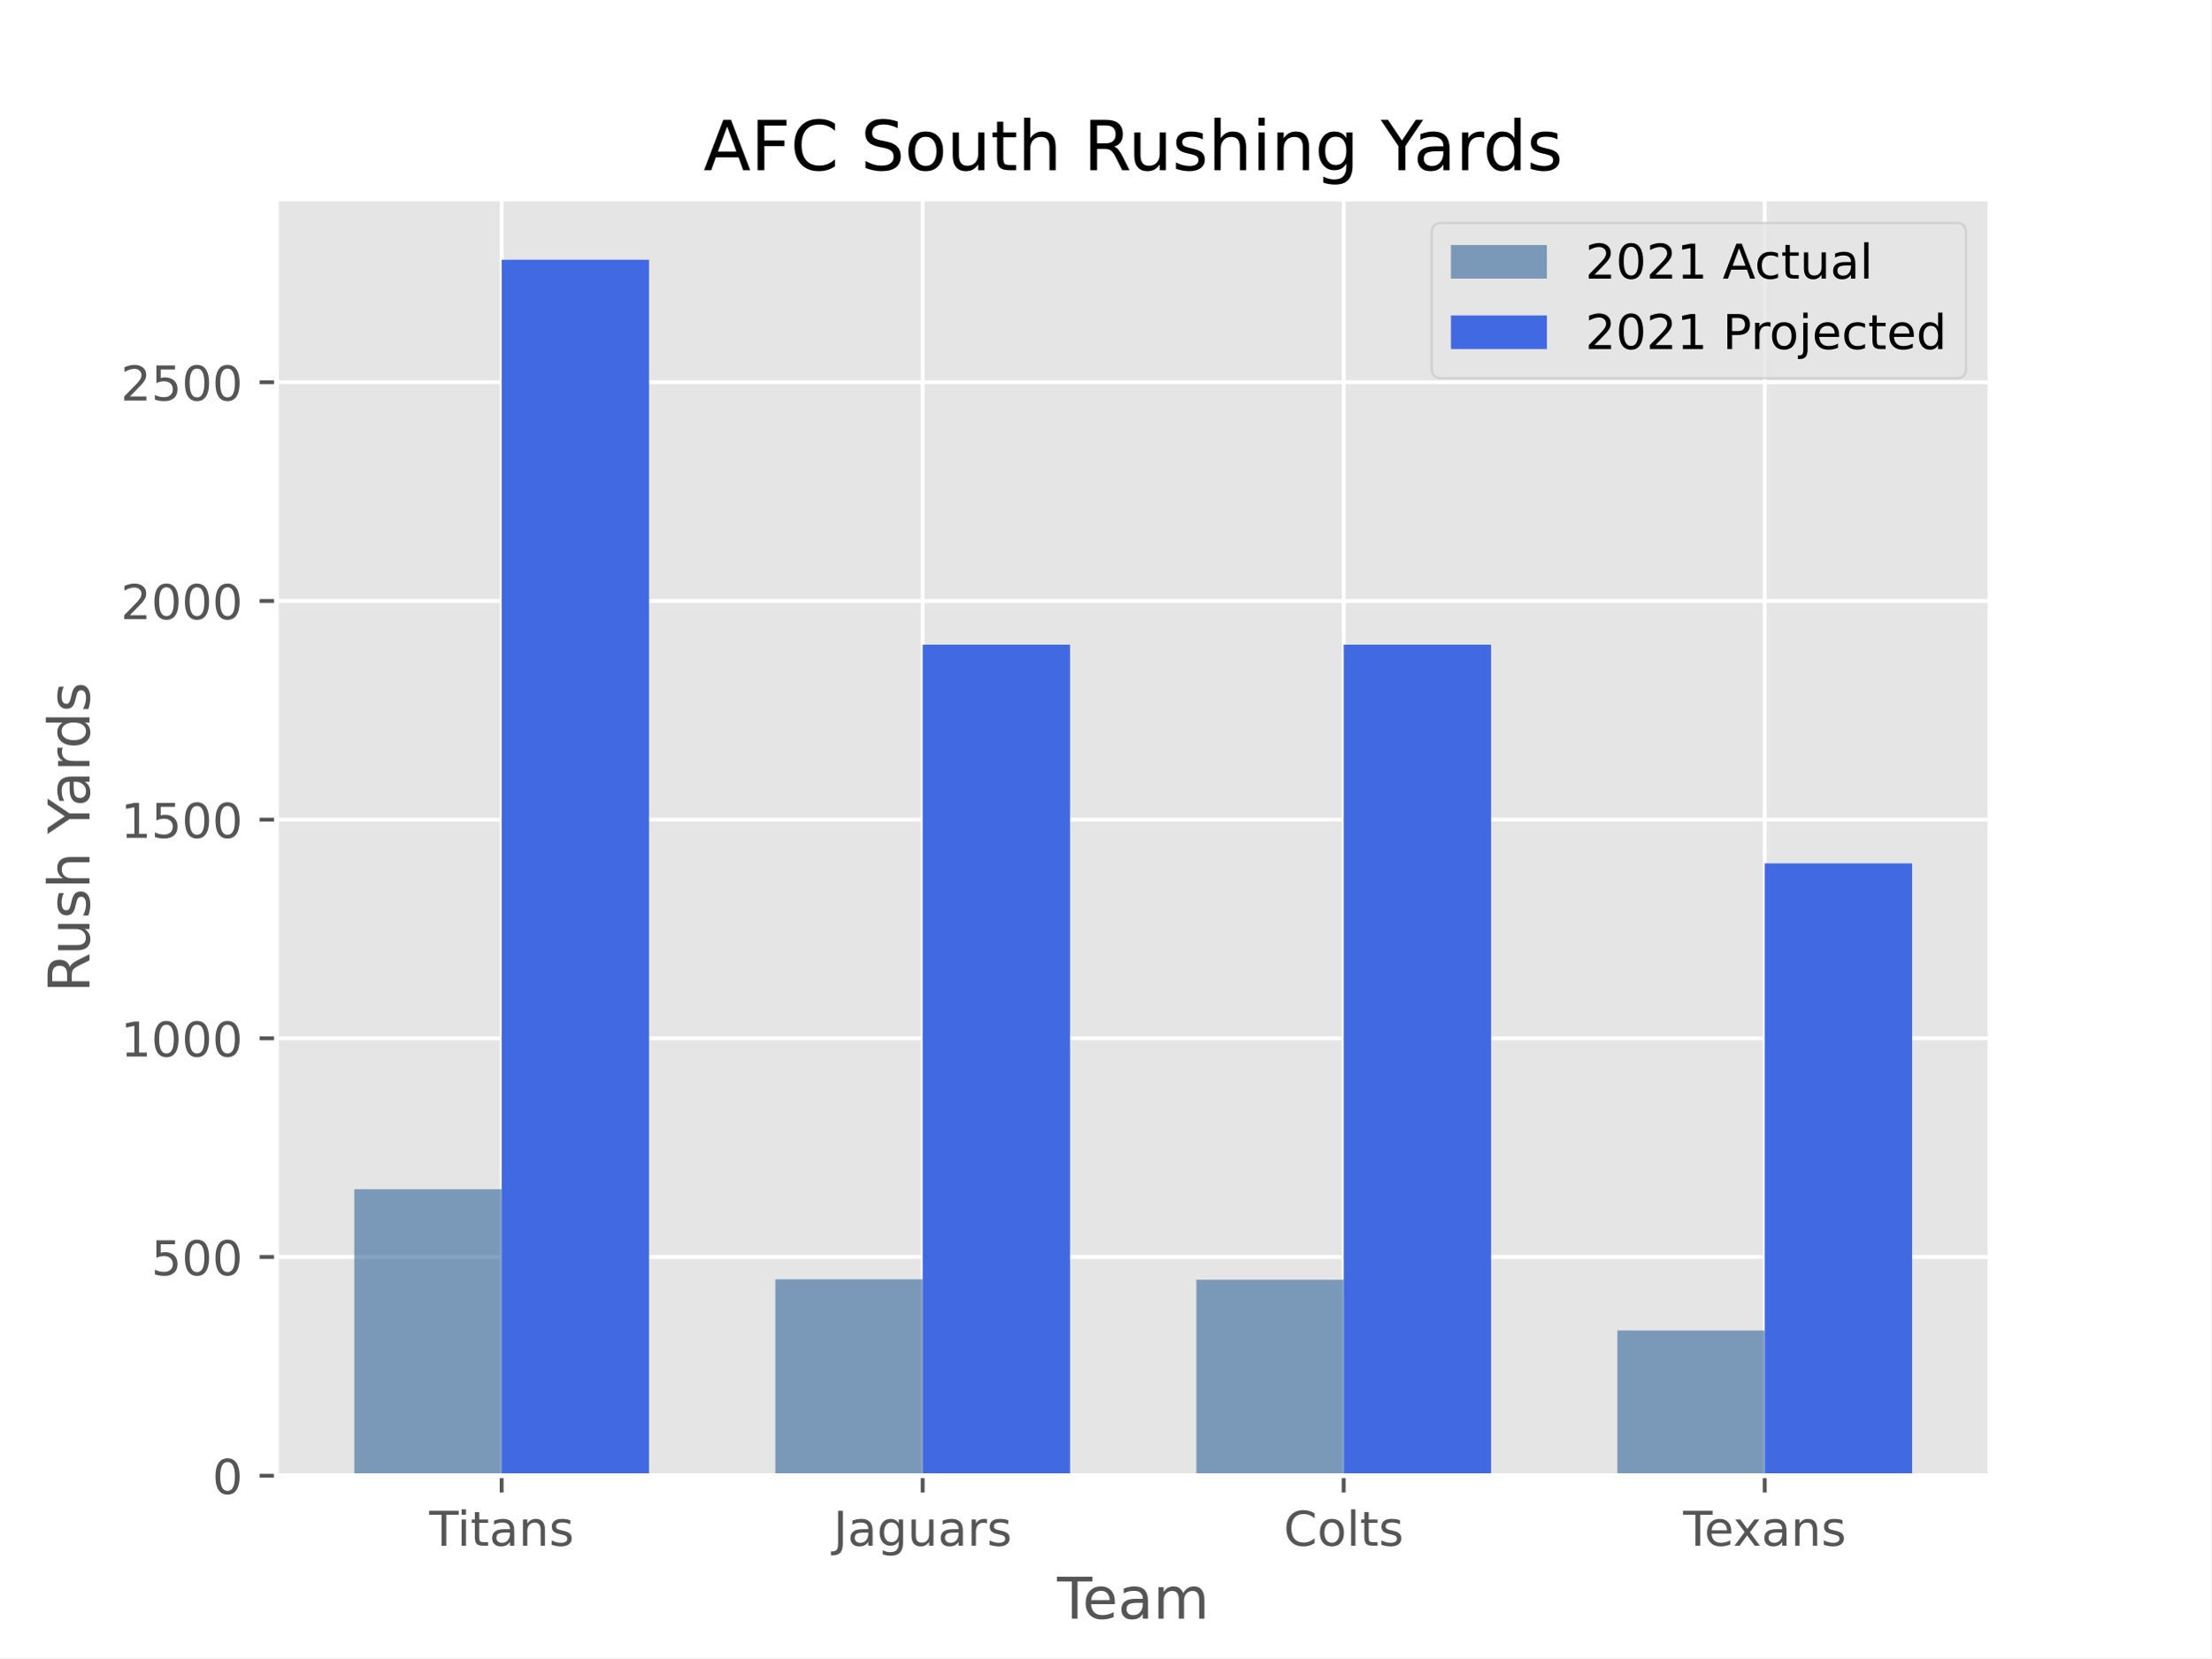
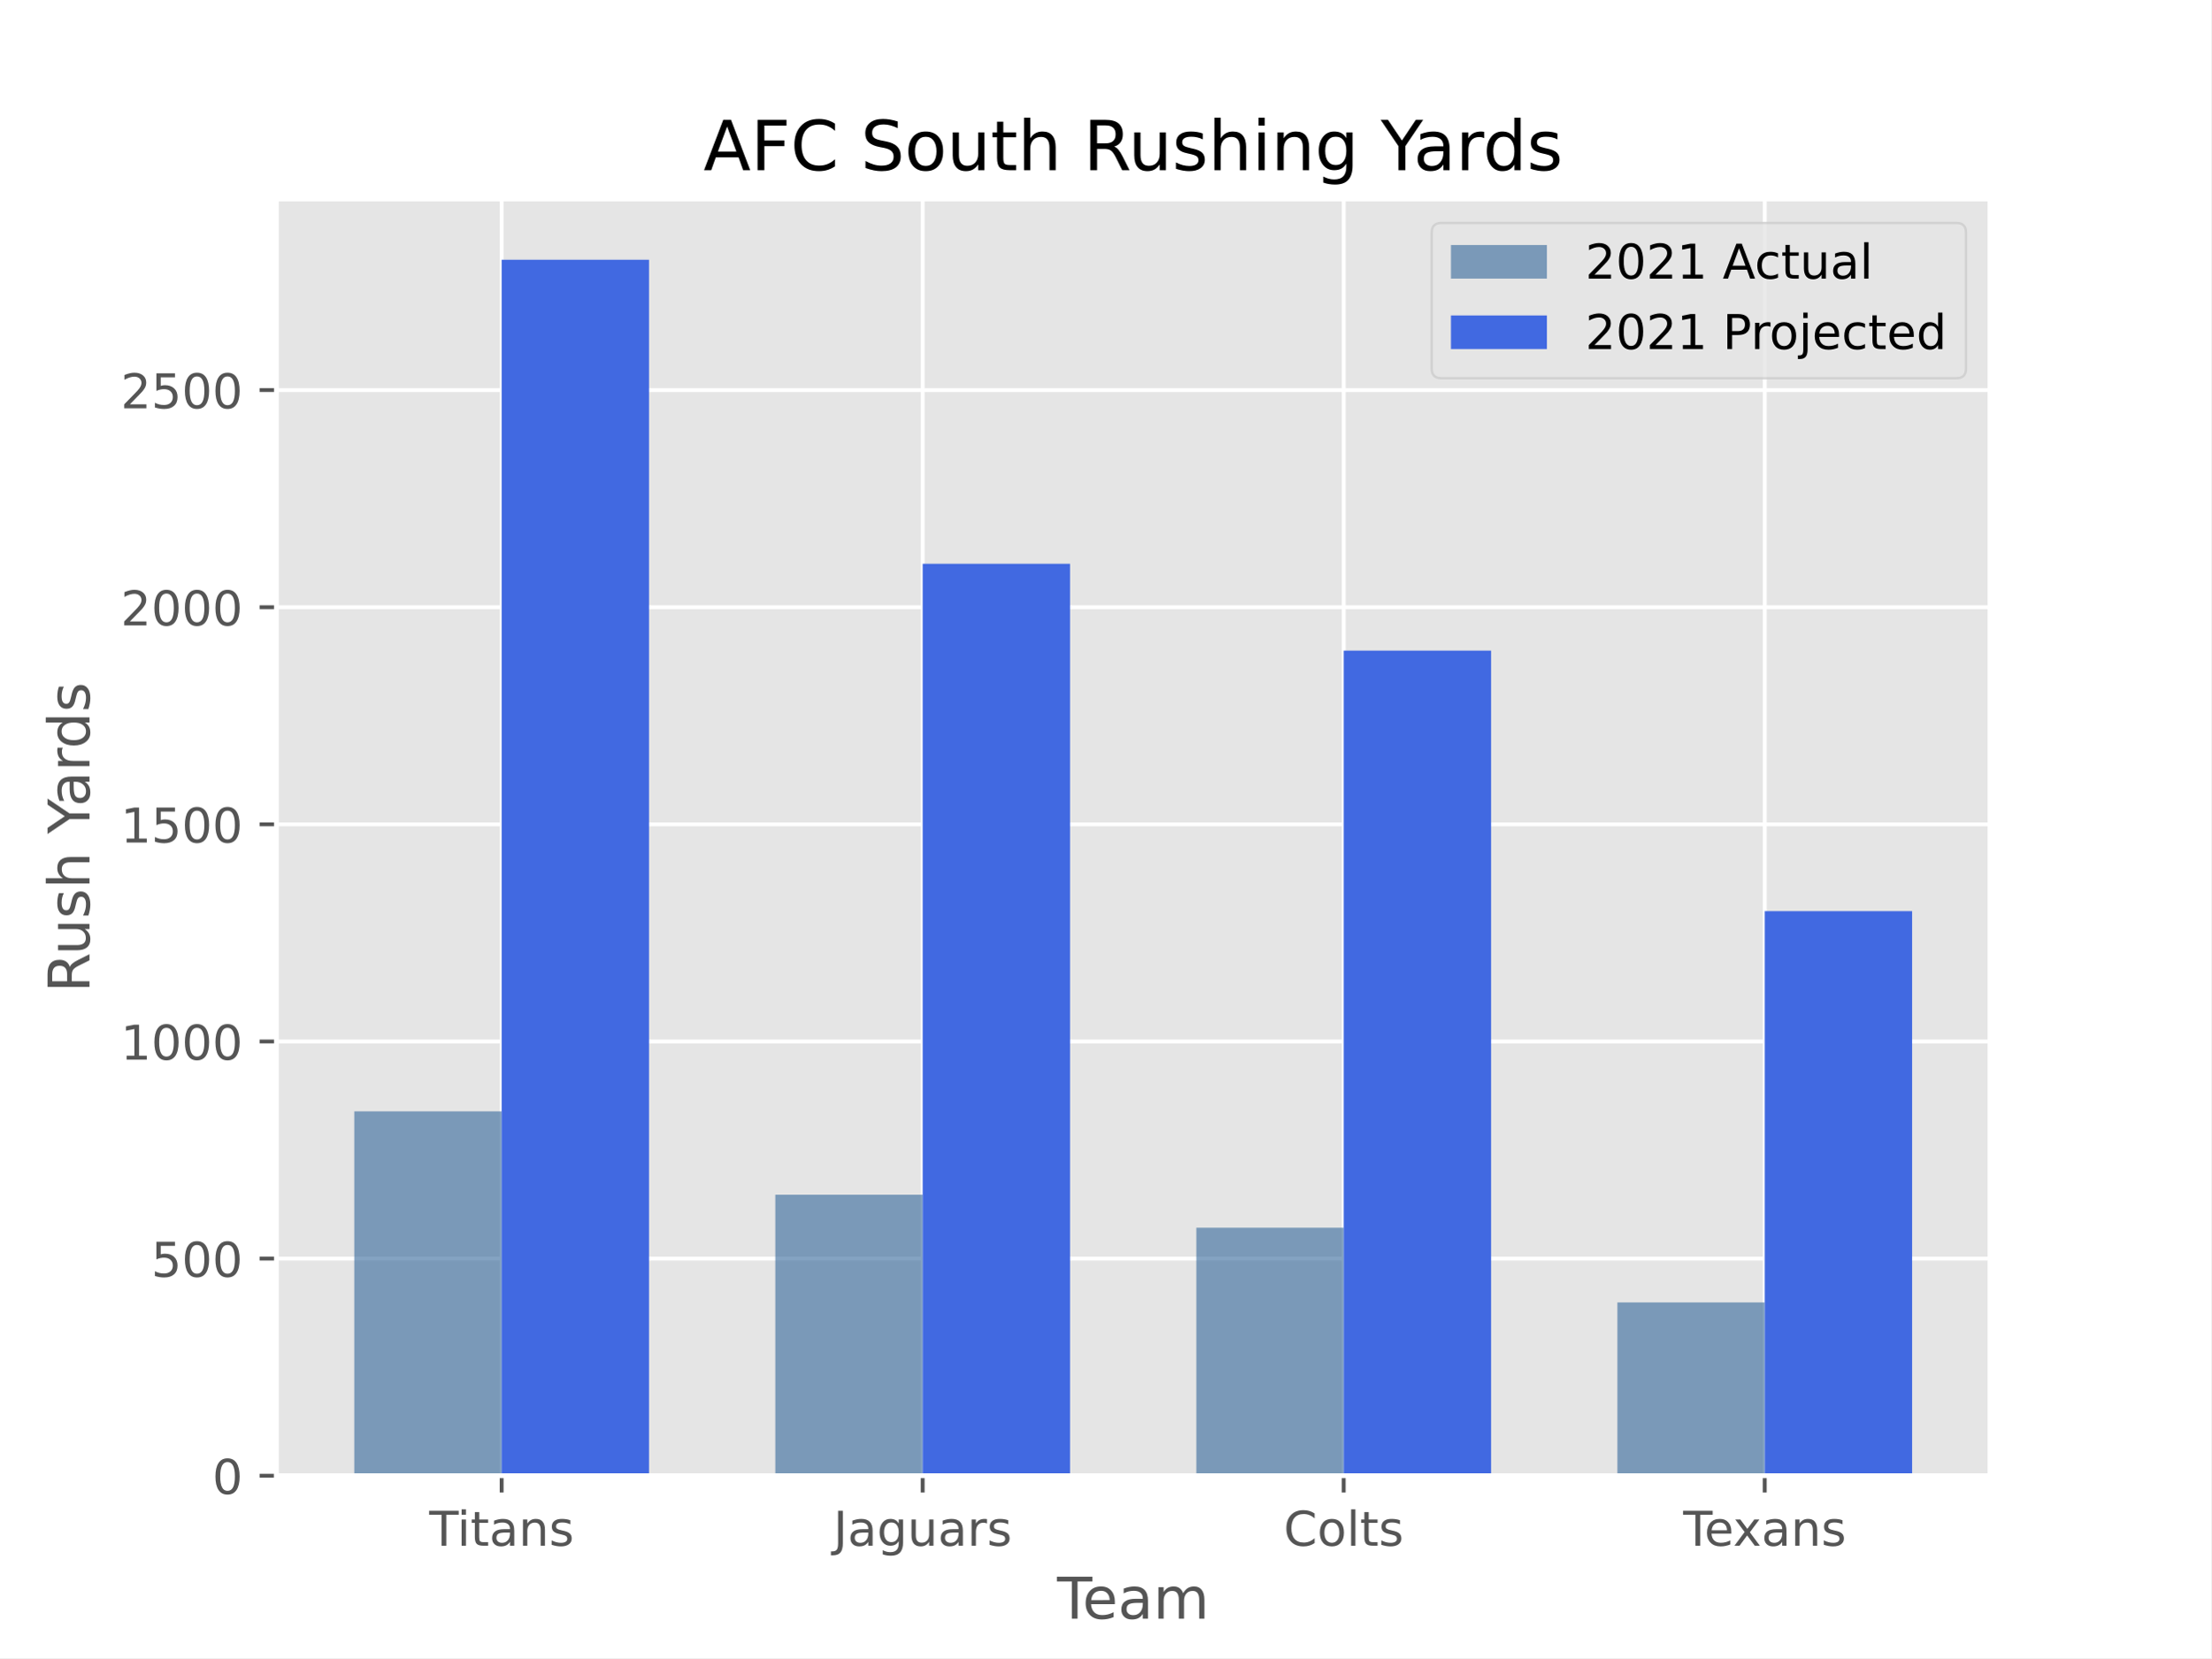
<svg xmlns="http://www.w3.org/2000/svg" xmlns:xlink="http://www.w3.org/1999/xlink" height="345.6pt" version="1.1" viewBox="0 0 460.8 345.6" width="460.8pt">
  <defs>
    <style type="text/css">*{stroke-linecap:butt;stroke-linejoin:round;}</style>
  </defs>
  <g id="figure_1">
    <g id="patch_1">
      <path d="M 0 345.6  L 460.8 345.6  L 460.8 0  L 0 0  z " style="fill:#ffffff;" />
    </g>
    <g id="axes_1">
      <g id="patch_2">
        <path d="M 57.6 307.584  L 414.72 307.584  L 414.72 41.472  L 57.6 41.472  z " style="fill:#e5e5e5;" />
      </g>
      <g id="matplotlib.axis_1">
        <g id="xtick_1">
          <g id="line2d_1">
-             <path clip-path="url(#p81ae17382d)" d="M 104.543 307.584  L 104.543 41.472  " style="fill:none;stroke:#ffffff;stroke-linecap:square;stroke-width:0.8;" />
+             <path clip-path="url(#pce9f0bbe43)" d="M 104.543 307.584  L 104.543 41.472  " style="fill:none;stroke:#ffffff;stroke-linecap:square;stroke-width:0.8;" />
          </g>
          <g id="line2d_2">
            <defs>
-               <path d="M 0 0  L 0 3.5  " id="m970671b200" style="stroke:#555555;stroke-width:0.8;" />
-             </defs>
-             <g>
-               <use style="fill:#555555;stroke:#555555;stroke-width:0.8;" x="104.543" xlink:href="#m970671b200" y="307.584" />
+               <path d="M 0 0  L 0 3.5  " id="macc05a9738" style="stroke:#555555;stroke-width:0.8;" />
+             </defs>
+             <g>
+               <use style="fill:#555555;stroke:#555555;stroke-width:0.8;" x="104.543" xlink:href="#macc05a9738" y="307.584" />
            </g>
          </g>
          <g id="text_1">
            <g style="fill:#555555;" transform="translate(89.45892 322.1824)scale(0.1 -0.1)">
              <defs>
                <path d="M -19 4666  L 3928 4666  L 3928 4134  L 2272 4134  L 2272 0  L 1638 0  L 1638 4134  L -19 4134  L -19 4666  z " id="DejaVuSans-54" transform="scale(0.015625)" />
                <path d="M 603 3500  L 1178 3500  L 1178 0  L 603 0  L 603 3500  z M 603 4863  L 1178 4863  L 1178 4134  L 603 4134  L 603 4863  z " id="DejaVuSans-69" transform="scale(0.015625)" />
                <path d="M 1172 4494  L 1172 3500  L 2356 3500  L 2356 3053  L 1172 3053  L 1172 1153  Q 1172 725 1289 603  Q 1406 481 1766 481  L 2356 481  L 2356 0  L 1766 0  Q 1100 0 847 248  Q 594 497 594 1153  L 594 3053  L 172 3053  L 172 3500  L 594 3500  L 594 4494  L 1172 4494  z " id="DejaVuSans-74" transform="scale(0.015625)" />
                <path d="M 2194 1759  Q 1497 1759 1228 1600  Q 959 1441 959 1056  Q 959 750 1161 570  Q 1363 391 1709 391  Q 2188 391 2477 730  Q 2766 1069 2766 1631  L 2766 1759  L 2194 1759  z M 3341 1997  L 3341 0  L 2766 0  L 2766 531  Q 2569 213 2275 61  Q 1981 -91 1556 -91  Q 1019 -91 701 211  Q 384 513 384 1019  Q 384 1609 779 1909  Q 1175 2209 1959 2209  L 2766 2209  L 2766 2266  Q 2766 2663 2505 2880  Q 2244 3097 1772 3097  Q 1472 3097 1187 3025  Q 903 2953 641 2809  L 641 3341  Q 956 3463 1253 3523  Q 1550 3584 1831 3584  Q 2591 3584 2966 3190  Q 3341 2797 3341 1997  z " id="DejaVuSans-61" transform="scale(0.015625)" />
                <path d="M 3513 2113  L 3513 0  L 2938 0  L 2938 2094  Q 2938 2591 2744 2837  Q 2550 3084 2163 3084  Q 1697 3084 1428 2787  Q 1159 2491 1159 1978  L 1159 0  L 581 0  L 581 3500  L 1159 3500  L 1159 2956  Q 1366 3272 1645 3428  Q 1925 3584 2291 3584  Q 2894 3584 3203 3211  Q 3513 2838 3513 2113  z " id="DejaVuSans-6e" transform="scale(0.015625)" />
                <path d="M 2834 3397  L 2834 2853  Q 2591 2978 2328 3040  Q 2066 3103 1784 3103  Q 1356 3103 1142 2972  Q 928 2841 928 2578  Q 928 2378 1081 2264  Q 1234 2150 1697 2047  L 1894 2003  Q 2506 1872 2764 1633  Q 3022 1394 3022 966  Q 3022 478 2636 193  Q 2250 -91 1575 -91  Q 1294 -91 989 -36  Q 684 19 347 128  L 347 722  Q 666 556 975 473  Q 1284 391 1588 391  Q 1994 391 2212 530  Q 2431 669 2431 922  Q 2431 1156 2273 1281  Q 2116 1406 1581 1522  L 1381 1569  Q 847 1681 609 1914  Q 372 2147 372 2553  Q 372 3047 722 3315  Q 1072 3584 1716 3584  Q 2034 3584 2315 3537  Q 2597 3491 2834 3397  z " id="DejaVuSans-73" transform="scale(0.015625)" />
              </defs>
              <use xlink:href="#DejaVuSans-54" />
              <use x="57.959" xlink:href="#DejaVuSans-69" />
              <use x="85.742" xlink:href="#DejaVuSans-74" />
              <use x="124.951" xlink:href="#DejaVuSans-61" />
              <use x="186.23" xlink:href="#DejaVuSans-6e" />
              <use x="249.609" xlink:href="#DejaVuSans-73" />
            </g>
          </g>
        </g>
        <g id="xtick_2">
          <g id="line2d_3">
-             <path clip-path="url(#p81ae17382d)" d="M 192.288 307.584  L 192.288 41.472  " style="fill:none;stroke:#ffffff;stroke-linecap:square;stroke-width:0.8;" />
+             <path clip-path="url(#pce9f0bbe43)" d="M 192.288 307.584  L 192.288 41.472  " style="fill:none;stroke:#ffffff;stroke-linecap:square;stroke-width:0.8;" />
          </g>
          <g id="line2d_4">
            <g>
-               <use style="fill:#555555;stroke:#555555;stroke-width:0.8;" x="192.288" xlink:href="#m970671b200" y="307.584" />
+               <use style="fill:#555555;stroke:#555555;stroke-width:0.8;" x="192.288" xlink:href="#macc05a9738" y="307.584" />
            </g>
          </g>
          <g id="text_2">
            <g style="fill:#555555;" transform="translate(173.6815 322.1824)scale(0.1 -0.1)">
              <defs>
                <path d="M 628 4666  L 1259 4666  L 1259 325  Q 1259 -519 939 -900  Q 619 -1281 -91 -1281  L -331 -1281  L -331 -750  L -134 -750  Q 284 -750 456 -515  Q 628 -281 628 325  L 628 4666  z " id="DejaVuSans-4a" transform="scale(0.015625)" />
                <path d="M 2906 1791  Q 2906 2416 2648 2759  Q 2391 3103 1925 3103  Q 1463 3103 1205 2759  Q 947 2416 947 1791  Q 947 1169 1205 825  Q 1463 481 1925 481  Q 2391 481 2648 825  Q 2906 1169 2906 1791  z M 3481 434  Q 3481 -459 3084 -895  Q 2688 -1331 1869 -1331  Q 1566 -1331 1297 -1286  Q 1028 -1241 775 -1147  L 775 -588  Q 1028 -725 1275 -790  Q 1522 -856 1778 -856  Q 2344 -856 2625 -561  Q 2906 -266 2906 331  L 2906 616  Q 2728 306 2450 153  Q 2172 0 1784 0  Q 1141 0 747 490  Q 353 981 353 1791  Q 353 2603 747 3093  Q 1141 3584 1784 3584  Q 2172 3584 2450 3431  Q 2728 3278 2906 2969  L 2906 3500  L 3481 3500  L 3481 434  z " id="DejaVuSans-67" transform="scale(0.015625)" />
                <path d="M 544 1381  L 544 3500  L 1119 3500  L 1119 1403  Q 1119 906 1312 657  Q 1506 409 1894 409  Q 2359 409 2629 706  Q 2900 1003 2900 1516  L 2900 3500  L 3475 3500  L 3475 0  L 2900 0  L 2900 538  Q 2691 219 2414 64  Q 2138 -91 1772 -91  Q 1169 -91 856 284  Q 544 659 544 1381  z M 1991 3584  L 1991 3584  z " id="DejaVuSans-75" transform="scale(0.015625)" />
                <path d="M 2631 2963  Q 2534 3019 2420 3045  Q 2306 3072 2169 3072  Q 1681 3072 1420 2755  Q 1159 2438 1159 1844  L 1159 0  L 581 0  L 581 3500  L 1159 3500  L 1159 2956  Q 1341 3275 1631 3429  Q 1922 3584 2338 3584  Q 2397 3584 2469 3576  Q 2541 3569 2628 3553  L 2631 2963  z " id="DejaVuSans-72" transform="scale(0.015625)" />
              </defs>
              <use xlink:href="#DejaVuSans-4a" />
              <use x="29.492" xlink:href="#DejaVuSans-61" />
              <use x="90.771" xlink:href="#DejaVuSans-67" />
              <use x="154.248" xlink:href="#DejaVuSans-75" />
              <use x="217.627" xlink:href="#DejaVuSans-61" />
              <use x="278.906" xlink:href="#DejaVuSans-72" />
              <use x="320.02" xlink:href="#DejaVuSans-73" />
            </g>
          </g>
        </g>
        <g id="xtick_3">
          <g id="line2d_5">
-             <path clip-path="url(#p81ae17382d)" d="M 280.032 307.584  L 280.032 41.472  " style="fill:none;stroke:#ffffff;stroke-linecap:square;stroke-width:0.8;" />
+             <path clip-path="url(#pce9f0bbe43)" d="M 280.032 307.584  L 280.032 41.472  " style="fill:none;stroke:#ffffff;stroke-linecap:square;stroke-width:0.8;" />
          </g>
          <g id="line2d_6">
            <g>
-               <use style="fill:#555555;stroke:#555555;stroke-width:0.8;" x="280.032" xlink:href="#m970671b200" y="307.584" />
+               <use style="fill:#555555;stroke:#555555;stroke-width:0.8;" x="280.032" xlink:href="#macc05a9738" y="307.584" />
            </g>
          </g>
          <g id="text_3">
            <g style="fill:#555555;" transform="translate(267.5275 322.1824)scale(0.1 -0.1)">
              <defs>
                <path d="M 4122 4306  L 4122 3641  Q 3803 3938 3442 4084  Q 3081 4231 2675 4231  Q 1875 4231 1450 3742  Q 1025 3253 1025 2328  Q 1025 1406 1450 917  Q 1875 428 2675 428  Q 3081 428 3442 575  Q 3803 722 4122 1019  L 4122 359  Q 3791 134 3420 21  Q 3050 -91 2638 -91  Q 1578 -91 968 557  Q 359 1206 359 2328  Q 359 3453 968 4101  Q 1578 4750 2638 4750  Q 3056 4750 3426 4639  Q 3797 4528 4122 4306  z " id="DejaVuSans-43" transform="scale(0.015625)" />
                <path d="M 1959 3097  Q 1497 3097 1228 2736  Q 959 2375 959 1747  Q 959 1119 1226 758  Q 1494 397 1959 397  Q 2419 397 2687 759  Q 2956 1122 2956 1747  Q 2956 2369 2687 2733  Q 2419 3097 1959 3097  z M 1959 3584  Q 2709 3584 3137 3096  Q 3566 2609 3566 1747  Q 3566 888 3137 398  Q 2709 -91 1959 -91  Q 1206 -91 779 398  Q 353 888 353 1747  Q 353 2609 779 3096  Q 1206 3584 1959 3584  z " id="DejaVuSans-6f" transform="scale(0.015625)" />
                <path d="M 603 4863  L 1178 4863  L 1178 0  L 603 0  L 603 4863  z " id="DejaVuSans-6c" transform="scale(0.015625)" />
              </defs>
              <use xlink:href="#DejaVuSans-43" />
              <use x="69.824" xlink:href="#DejaVuSans-6f" />
              <use x="131.006" xlink:href="#DejaVuSans-6c" />
              <use x="158.789" xlink:href="#DejaVuSans-74" />
              <use x="197.998" xlink:href="#DejaVuSans-73" />
            </g>
          </g>
        </g>
        <g id="xtick_4">
          <g id="line2d_7">
-             <path clip-path="url(#p81ae17382d)" d="M 367.777 307.584  L 367.777 41.472  " style="fill:none;stroke:#ffffff;stroke-linecap:square;stroke-width:0.8;" />
+             <path clip-path="url(#pce9f0bbe43)" d="M 367.777 307.584  L 367.777 41.472  " style="fill:none;stroke:#ffffff;stroke-linecap:square;stroke-width:0.8;" />
          </g>
          <g id="line2d_8">
            <g>
-               <use style="fill:#555555;stroke:#555555;stroke-width:0.8;" x="367.777" xlink:href="#m970671b200" y="307.584" />
+               <use style="fill:#555555;stroke:#555555;stroke-width:0.8;" x="367.777" xlink:href="#macc05a9738" y="307.584" />
            </g>
          </g>
          <g id="text_4">
            <g style="fill:#555555;" transform="translate(350.7869 322.1824)scale(0.1 -0.1)">
              <defs>
                <path d="M 3597 1894  L 3597 1613  L 953 1613  Q 991 1019 1311 708  Q 1631 397 2203 397  Q 2534 397 2845 478  Q 3156 559 3463 722  L 3463 178  Q 3153 47 2828 -22  Q 2503 -91 2169 -91  Q 1331 -91 842 396  Q 353 884 353 1716  Q 353 2575 817 3079  Q 1281 3584 2069 3584  Q 2775 3584 3186 3129  Q 3597 2675 3597 1894  z M 3022 2063  Q 3016 2534 2758 2815  Q 2500 3097 2075 3097  Q 1594 3097 1305 2825  Q 1016 2553 972 2059  L 3022 2063  z " id="DejaVuSans-65" transform="scale(0.015625)" />
                <path d="M 3513 3500  L 2247 1797  L 3578 0  L 2900 0  L 1881 1375  L 863 0  L 184 0  L 1544 1831  L 300 3500  L 978 3500  L 1906 2253  L 2834 3500  L 3513 3500  z " id="DejaVuSans-78" transform="scale(0.015625)" />
              </defs>
              <use xlink:href="#DejaVuSans-54" />
              <use x="44.084" xlink:href="#DejaVuSans-65" />
              <use x="103.857" xlink:href="#DejaVuSans-78" />
              <use x="163.037" xlink:href="#DejaVuSans-61" />
              <use x="224.316" xlink:href="#DejaVuSans-6e" />
              <use x="287.695" xlink:href="#DejaVuSans-73" />
            </g>
          </g>
        </g>
        <g id="text_5">
          <g style="fill:#555555;" transform="translate(220.3022 337.3802)scale(0.12 -0.12)">
            <defs>
              <path d="M 3328 2828  Q 3544 3216 3844 3400  Q 4144 3584 4550 3584  Q 5097 3584 5394 3201  Q 5691 2819 5691 2113  L 5691 0  L 5113 0  L 5113 2094  Q 5113 2597 4934 2840  Q 4756 3084 4391 3084  Q 3944 3084 3684 2787  Q 3425 2491 3425 1978  L 3425 0  L 2847 0  L 2847 2094  Q 2847 2600 2669 2842  Q 2491 3084 2119 3084  Q 1678 3084 1418 2786  Q 1159 2488 1159 1978  L 1159 0  L 581 0  L 581 3500  L 1159 3500  L 1159 2956  Q 1356 3278 1631 3431  Q 1906 3584 2284 3584  Q 2666 3584 2933 3390  Q 3200 3197 3328 2828  z " id="DejaVuSans-6d" transform="scale(0.015625)" />
            </defs>
            <use xlink:href="#DejaVuSans-54" />
            <use x="44.084" xlink:href="#DejaVuSans-65" />
            <use x="105.607" xlink:href="#DejaVuSans-61" />
            <use x="166.887" xlink:href="#DejaVuSans-6d" />
          </g>
        </g>
      </g>
      <g id="matplotlib.axis_2">
        <g id="ytick_1">
          <g id="line2d_9">
-             <path clip-path="url(#p81ae17382d)" d="M 57.6 307.584  L 414.72 307.584  " style="fill:none;stroke:#ffffff;stroke-linecap:square;stroke-width:0.8;" />
+             <path clip-path="url(#pce9f0bbe43)" d="M 57.6 307.584  L 414.72 307.584  " style="fill:none;stroke:#ffffff;stroke-linecap:square;stroke-width:0.8;" />
          </g>
          <g id="line2d_10">
            <defs>
-               <path d="M 0 0  L -3.5 0  " id="m8f762a923d" style="stroke:#555555;stroke-width:0.8;" />
-             </defs>
-             <g>
-               <use style="fill:#555555;stroke:#555555;stroke-width:0.8;" x="57.6" xlink:href="#m8f762a923d" y="307.584" />
+               <path d="M 0 0  L -3.5 0  " id="mad09da70f9" style="stroke:#555555;stroke-width:0.8;" />
+             </defs>
+             <g>
+               <use style="fill:#555555;stroke:#555555;stroke-width:0.8;" x="57.6" xlink:href="#mad09da70f9" y="307.584" />
            </g>
          </g>
          <g id="text_6">
            <g style="fill:#555555;" transform="translate(44.2375 311.3832)scale(0.1 -0.1)">
              <defs>
                <path d="M 2034 4250  Q 1547 4250 1301 3770  Q 1056 3291 1056 2328  Q 1056 1369 1301 889  Q 1547 409 2034 409  Q 2525 409 2770 889  Q 3016 1369 3016 2328  Q 3016 3291 2770 3770  Q 2525 4250 2034 4250  z M 2034 4750  Q 2819 4750 3233 4129  Q 3647 3509 3647 2328  Q 3647 1150 3233 529  Q 2819 -91 2034 -91  Q 1250 -91 836 529  Q 422 1150 422 2328  Q 422 3509 836 4129  Q 1250 4750 2034 4750  z " id="DejaVuSans-30" transform="scale(0.015625)" />
              </defs>
              <use xlink:href="#DejaVuSans-30" />
            </g>
          </g>
        </g>
        <g id="ytick_2">
          <g id="line2d_11">
-             <path clip-path="url(#p81ae17382d)" d="M 57.6 262.001  L 414.72 262.001  " style="fill:none;stroke:#ffffff;stroke-linecap:square;stroke-width:0.8;" />
+             <path clip-path="url(#pce9f0bbe43)" d="M 57.6 262.327  L 414.72 262.327  " style="fill:none;stroke:#ffffff;stroke-linecap:square;stroke-width:0.8;" />
          </g>
          <g id="line2d_12">
            <g>
-               <use style="fill:#555555;stroke:#555555;stroke-width:0.8;" x="57.6" xlink:href="#m8f762a923d" y="262.001" />
+               <use style="fill:#555555;stroke:#555555;stroke-width:0.8;" x="57.6" xlink:href="#mad09da70f9" y="262.327" />
            </g>
          </g>
          <g id="text_7">
-             <g style="fill:#555555;" transform="translate(31.5125 265.8005)scale(0.1 -0.1)">
+             <g style="fill:#555555;" transform="translate(31.5125 266.1261)scale(0.1 -0.1)">
              <defs>
                <path d="M 691 4666  L 3169 4666  L 3169 4134  L 1269 4134  L 1269 2991  Q 1406 3038 1543 3061  Q 1681 3084 1819 3084  Q 2600 3084 3056 2656  Q 3513 2228 3513 1497  Q 3513 744 3044 326  Q 2575 -91 1722 -91  Q 1428 -91 1123 -41  Q 819 9 494 109  L 494 744  Q 775 591 1075 516  Q 1375 441 1709 441  Q 2250 441 2565 725  Q 2881 1009 2881 1497  Q 2881 1984 2565 2268  Q 2250 2553 1709 2553  Q 1456 2553 1204 2497  Q 953 2441 691 2322  L 691 4666  z " id="DejaVuSans-35" transform="scale(0.015625)" />
              </defs>
              <use xlink:href="#DejaVuSans-35" />
              <use x="63.623" xlink:href="#DejaVuSans-30" />
              <use x="127.246" xlink:href="#DejaVuSans-30" />
            </g>
          </g>
        </g>
        <g id="ytick_3">
          <g id="line2d_13">
-             <path clip-path="url(#p81ae17382d)" d="M 57.6 216.419  L 414.72 216.419  " style="fill:none;stroke:#ffffff;stroke-linecap:square;stroke-width:0.8;" />
+             <path clip-path="url(#pce9f0bbe43)" d="M 57.6 217.07  L 414.72 217.07  " style="fill:none;stroke:#ffffff;stroke-linecap:square;stroke-width:0.8;" />
          </g>
          <g id="line2d_14">
            <g>
-               <use style="fill:#555555;stroke:#555555;stroke-width:0.8;" x="57.6" xlink:href="#m8f762a923d" y="216.419" />
+               <use style="fill:#555555;stroke:#555555;stroke-width:0.8;" x="57.6" xlink:href="#mad09da70f9" y="217.07" />
            </g>
          </g>
          <g id="text_8">
-             <g style="fill:#555555;" transform="translate(25.15 220.2178)scale(0.1 -0.1)">
+             <g style="fill:#555555;" transform="translate(25.15 220.8689)scale(0.1 -0.1)">
              <defs>
                <path d="M 794 531  L 1825 531  L 1825 4091  L 703 3866  L 703 4441  L 1819 4666  L 2450 4666  L 2450 531  L 3481 531  L 3481 0  L 794 0  L 794 531  z " id="DejaVuSans-31" transform="scale(0.015625)" />
              </defs>
              <use xlink:href="#DejaVuSans-31" />
              <use x="63.623" xlink:href="#DejaVuSans-30" />
              <use x="127.246" xlink:href="#DejaVuSans-30" />
              <use x="190.869" xlink:href="#DejaVuSans-30" />
            </g>
          </g>
        </g>
        <g id="ytick_4">
          <g id="line2d_15">
-             <path clip-path="url(#p81ae17382d)" d="M 57.6 170.836  L 414.72 170.836  " style="fill:none;stroke:#ffffff;stroke-linecap:square;stroke-width:0.8;" />
+             <path clip-path="url(#pce9f0bbe43)" d="M 57.6 171.813  L 414.72 171.813  " style="fill:none;stroke:#ffffff;stroke-linecap:square;stroke-width:0.8;" />
          </g>
          <g id="line2d_16">
            <g>
-               <use style="fill:#555555;stroke:#555555;stroke-width:0.8;" x="57.6" xlink:href="#m8f762a923d" y="170.836" />
+               <use style="fill:#555555;stroke:#555555;stroke-width:0.8;" x="57.6" xlink:href="#mad09da70f9" y="171.813" />
            </g>
          </g>
          <g id="text_9">
-             <g style="fill:#555555;" transform="translate(25.15 174.635)scale(0.1 -0.1)">
+             <g style="fill:#555555;" transform="translate(25.15 175.6118)scale(0.1 -0.1)">
              <use xlink:href="#DejaVuSans-31" />
              <use x="63.623" xlink:href="#DejaVuSans-35" />
              <use x="127.246" xlink:href="#DejaVuSans-30" />
              <use x="190.869" xlink:href="#DejaVuSans-30" />
            </g>
          </g>
        </g>
        <g id="ytick_5">
          <g id="line2d_17">
-             <path clip-path="url(#p81ae17382d)" d="M 57.6 125.253  L 414.72 125.253  " style="fill:none;stroke:#ffffff;stroke-linecap:square;stroke-width:0.8;" />
+             <path clip-path="url(#pce9f0bbe43)" d="M 57.6 126.555  L 414.72 126.555  " style="fill:none;stroke:#ffffff;stroke-linecap:square;stroke-width:0.8;" />
          </g>
          <g id="line2d_18">
            <g>
-               <use style="fill:#555555;stroke:#555555;stroke-width:0.8;" x="57.6" xlink:href="#m8f762a923d" y="125.253" />
+               <use style="fill:#555555;stroke:#555555;stroke-width:0.8;" x="57.6" xlink:href="#mad09da70f9" y="126.555" />
            </g>
          </g>
          <g id="text_10">
-             <g style="fill:#555555;" transform="translate(25.15 129.0523)scale(0.1 -0.1)">
+             <g style="fill:#555555;" transform="translate(25.15 130.3546)scale(0.1 -0.1)">
              <defs>
                <path d="M 1228 531  L 3431 531  L 3431 0  L 469 0  L 469 531  Q 828 903 1448 1529  Q 2069 2156 2228 2338  Q 2531 2678 2651 2914  Q 2772 3150 2772 3378  Q 2772 3750 2511 3984  Q 2250 4219 1831 4219  Q 1534 4219 1204 4116  Q 875 4013 500 3803  L 500 4441  Q 881 4594 1212 4672  Q 1544 4750 1819 4750  Q 2544 4750 2975 4387  Q 3406 4025 3406 3419  Q 3406 3131 3298 2873  Q 3191 2616 2906 2266  Q 2828 2175 2409 1742  Q 1991 1309 1228 531  z " id="DejaVuSans-32" transform="scale(0.015625)" />
              </defs>
              <use xlink:href="#DejaVuSans-32" />
              <use x="63.623" xlink:href="#DejaVuSans-30" />
              <use x="127.246" xlink:href="#DejaVuSans-30" />
              <use x="190.869" xlink:href="#DejaVuSans-30" />
            </g>
          </g>
        </g>
        <g id="ytick_6">
          <g id="line2d_19">
-             <path clip-path="url(#p81ae17382d)" d="M 57.6 79.67  L 414.72 79.67  " style="fill:none;stroke:#ffffff;stroke-linecap:square;stroke-width:0.8;" />
+             <path clip-path="url(#pce9f0bbe43)" d="M 57.6 81.298  L 414.72 81.298  " style="fill:none;stroke:#ffffff;stroke-linecap:square;stroke-width:0.8;" />
          </g>
          <g id="line2d_20">
            <g>
-               <use style="fill:#555555;stroke:#555555;stroke-width:0.8;" x="57.6" xlink:href="#m8f762a923d" y="79.67" />
+               <use style="fill:#555555;stroke:#555555;stroke-width:0.8;" x="57.6" xlink:href="#mad09da70f9" y="81.298" />
            </g>
          </g>
          <g id="text_11">
-             <g style="fill:#555555;" transform="translate(25.15 83.46955)scale(0.1 -0.1)">
+             <g style="fill:#555555;" transform="translate(25.15 85.0975)scale(0.1 -0.1)">
              <use xlink:href="#DejaVuSans-32" />
              <use x="63.623" xlink:href="#DejaVuSans-35" />
              <use x="127.246" xlink:href="#DejaVuSans-30" />
              <use x="190.869" xlink:href="#DejaVuSans-30" />
            </g>
          </g>
        </g>
        <g id="text_12">
          <g style="fill:#555555;" transform="translate(18.65438 206.8774)rotate(-90)scale(0.12 -0.12)">
            <defs>
              <path d="M 2841 2188  Q 3044 2119 3236 1894  Q 3428 1669 3622 1275  L 4263 0  L 3584 0  L 2988 1197  Q 2756 1666 2539 1819  Q 2322 1972 1947 1972  L 1259 1972  L 1259 0  L 628 0  L 628 4666  L 2053 4666  Q 2853 4666 3247 4331  Q 3641 3997 3641 3322  Q 3641 2881 3436 2590  Q 3231 2300 2841 2188  z M 1259 4147  L 1259 2491  L 2053 2491  Q 2509 2491 2742 2702  Q 2975 2913 2975 3322  Q 2975 3731 2742 3939  Q 2509 4147 2053 4147  L 1259 4147  z " id="DejaVuSans-52" transform="scale(0.015625)" />
              <path d="M 3513 2113  L 3513 0  L 2938 0  L 2938 2094  Q 2938 2591 2744 2837  Q 2550 3084 2163 3084  Q 1697 3084 1428 2787  Q 1159 2491 1159 1978  L 1159 0  L 581 0  L 581 4863  L 1159 4863  L 1159 2956  Q 1366 3272 1645 3428  Q 1925 3584 2291 3584  Q 2894 3584 3203 3211  Q 3513 2838 3513 2113  z " id="DejaVuSans-68" transform="scale(0.015625)" />
              <path id="DejaVuSans-20" transform="scale(0.015625)" />
              <path d="M -13 4666  L 666 4666  L 1959 2747  L 3244 4666  L 3922 4666  L 2272 2222  L 2272 0  L 1638 0  L 1638 2222  L -13 4666  z " id="DejaVuSans-59" transform="scale(0.015625)" />
              <path d="M 2906 2969  L 2906 4863  L 3481 4863  L 3481 0  L 2906 0  L 2906 525  Q 2725 213 2448 61  Q 2172 -91 1784 -91  Q 1150 -91 751 415  Q 353 922 353 1747  Q 353 2572 751 3078  Q 1150 3584 1784 3584  Q 2172 3584 2448 3432  Q 2725 3281 2906 2969  z M 947 1747  Q 947 1113 1208 752  Q 1469 391 1925 391  Q 2381 391 2643 752  Q 2906 1113 2906 1747  Q 2906 2381 2643 2742  Q 2381 3103 1925 3103  Q 1469 3103 1208 2742  Q 947 2381 947 1747  z " id="DejaVuSans-64" transform="scale(0.015625)" />
            </defs>
            <use xlink:href="#DejaVuSans-52" />
            <use x="64.982" xlink:href="#DejaVuSans-75" />
            <use x="128.361" xlink:href="#DejaVuSans-73" />
            <use x="180.461" xlink:href="#DejaVuSans-68" />
            <use x="243.84" xlink:href="#DejaVuSans-20" />
            <use x="275.627" xlink:href="#DejaVuSans-59" />
            <use x="322.961" xlink:href="#DejaVuSans-61" />
            <use x="384.24" xlink:href="#DejaVuSans-72" />
            <use x="423.604" xlink:href="#DejaVuSans-64" />
            <use x="487.08" xlink:href="#DejaVuSans-73" />
          </g>
        </g>
      </g>
      <g id="patch_3">
-         <path clip-path="url(#p81ae17382d)" d="M 73.833 307.584  L 104.543 307.584  L 104.543 247.871  L 73.833 247.871  z " style="fill:#336699;fill-opacity:0.6;" />
+         <path clip-path="url(#pce9f0bbe43)" d="M 73.833 307.584  L 104.543 307.584  L 104.543 231.643  L 73.833 231.643  z " style="fill:#336699;fill-opacity:0.6;" />
      </g>
      <g id="patch_4">
-         <path clip-path="url(#p81ae17382d)" d="M 161.577 307.584  L 192.288 307.584  L 192.288 266.651  L 161.577 266.651  z " style="fill:#336699;fill-opacity:0.6;" />
+         <path clip-path="url(#pce9f0bbe43)" d="M 161.577 307.584  L 192.288 307.584  L 192.288 249.021  L 161.577 249.021  z " style="fill:#336699;fill-opacity:0.6;" />
      </g>
      <g id="patch_5">
-         <path clip-path="url(#p81ae17382d)" d="M 249.322 307.584  L 280.032 307.584  L 280.032 266.742  L 249.322 266.742  z " style="fill:#336699;fill-opacity:0.6;" />
+         <path clip-path="url(#pce9f0bbe43)" d="M 249.322 307.584  L 280.032 307.584  L 280.032 255.9  L 249.322 255.9  z " style="fill:#336699;fill-opacity:0.6;" />
      </g>
      <g id="patch_6">
-         <path clip-path="url(#p81ae17382d)" d="M 337.066 307.584  L 367.777 307.584  L 367.777 277.317  L 337.066 277.317  z " style="fill:#336699;fill-opacity:0.6;" />
+         <path clip-path="url(#pce9f0bbe43)" d="M 337.066 307.584  L 367.777 307.584  L 367.777 271.469  L 337.066 271.469  z " style="fill:#336699;fill-opacity:0.6;" />
      </g>
      <g id="patch_7">
-         <path clip-path="url(#p81ae17382d)" d="M 104.543 307.584  L 135.254 307.584  L 135.254 54.144  L 104.543 54.144  z " style="fill:#4169e1;" />
+         <path clip-path="url(#pce9f0bbe43)" d="M 104.543 307.584  L 135.254 307.584  L 135.254 54.144  L 104.543 54.144  z " style="fill:#4169e1;" />
      </g>
      <g id="patch_8">
-         <path clip-path="url(#p81ae17382d)" d="M 192.288 307.584  L 222.998 307.584  L 222.998 134.37  L 192.288 134.37  z " style="fill:#4169e1;" />
+         <path clip-path="url(#pce9f0bbe43)" d="M 192.288 307.584  L 222.998 307.584  L 222.998 117.504  L 192.288 117.504  z " style="fill:#4169e1;" />
      </g>
      <g id="patch_9">
-         <path clip-path="url(#p81ae17382d)" d="M 280.032 307.584  L 310.743 307.584  L 310.743 134.37  L 280.032 134.37  z " style="fill:#4169e1;" />
+         <path clip-path="url(#pce9f0bbe43)" d="M 280.032 307.584  L 310.743 307.584  L 310.743 135.607  L 280.032 135.607  z " style="fill:#4169e1;" />
      </g>
      <g id="patch_10">
-         <path clip-path="url(#p81ae17382d)" d="M 367.777 307.584  L 398.487 307.584  L 398.487 179.952  L 367.777 179.952  z " style="fill:#4169e1;" />
+         <path clip-path="url(#pce9f0bbe43)" d="M 367.777 307.584  L 398.487 307.584  L 398.487 189.915  L 367.777 189.915  z " style="fill:#4169e1;" />
      </g>
      <g id="patch_11">
        <path d="M 57.6 307.584  L 57.6 41.472  " style="fill:none;stroke:#ffffff;stroke-linecap:square;stroke-linejoin:miter;" />
      </g>
      <g id="patch_12">
        <path d="M 414.72 307.584  L 414.72 41.472  " style="fill:none;stroke:#ffffff;stroke-linecap:square;stroke-linejoin:miter;" />
      </g>
      <g id="patch_13">
        <path d="M 57.6 307.584  L 414.72 307.584  " style="fill:none;stroke:#ffffff;stroke-linecap:square;stroke-linejoin:miter;" />
      </g>
      <g id="patch_14">
        <path d="M 57.6 41.472  L 414.72 41.472  " style="fill:none;stroke:#ffffff;stroke-linecap:square;stroke-linejoin:miter;" />
      </g>
      <g id="text_13">
        <g transform="translate(146.6111 35.472)scale(0.144 -0.144)">
          <defs>
            <path d="M 2188 4044  L 1331 1722  L 3047 1722  L 2188 4044  z M 1831 4666  L 2547 4666  L 4325 0  L 3669 0  L 3244 1197  L 1141 1197  L 716 0  L 50 0  L 1831 4666  z " id="DejaVuSans-41" transform="scale(0.015625)" />
            <path d="M 628 4666  L 3309 4666  L 3309 4134  L 1259 4134  L 1259 2759  L 3109 2759  L 3109 2228  L 1259 2228  L 1259 0  L 628 0  L 628 4666  z " id="DejaVuSans-46" transform="scale(0.015625)" />
            <path d="M 3425 4513  L 3425 3897  Q 3066 4069 2747 4153  Q 2428 4238 2131 4238  Q 1616 4238 1336 4038  Q 1056 3838 1056 3469  Q 1056 3159 1242 3001  Q 1428 2844 1947 2747  L 2328 2669  Q 3034 2534 3370 2195  Q 3706 1856 3706 1288  Q 3706 609 3251 259  Q 2797 -91 1919 -91  Q 1588 -91 1214 -16  Q 841 59 441 206  L 441 856  Q 825 641 1194 531  Q 1563 422 1919 422  Q 2459 422 2753 634  Q 3047 847 3047 1241  Q 3047 1584 2836 1778  Q 2625 1972 2144 2069  L 1759 2144  Q 1053 2284 737 2584  Q 422 2884 422 3419  Q 422 4038 858 4394  Q 1294 4750 2059 4750  Q 2388 4750 2728 4690  Q 3069 4631 3425 4513  z " id="DejaVuSans-53" transform="scale(0.015625)" />
          </defs>
          <use xlink:href="#DejaVuSans-41" />
          <use x="68.408" xlink:href="#DejaVuSans-46" />
          <use x="125.928" xlink:href="#DejaVuSans-43" />
          <use x="195.752" xlink:href="#DejaVuSans-20" />
          <use x="227.539" xlink:href="#DejaVuSans-53" />
          <use x="291.016" xlink:href="#DejaVuSans-6f" />
          <use x="352.197" xlink:href="#DejaVuSans-75" />
          <use x="415.576" xlink:href="#DejaVuSans-74" />
          <use x="454.785" xlink:href="#DejaVuSans-68" />
          <use x="518.164" xlink:href="#DejaVuSans-20" />
          <use x="549.951" xlink:href="#DejaVuSans-52" />
          <use x="614.934" xlink:href="#DejaVuSans-75" />
          <use x="678.312" xlink:href="#DejaVuSans-73" />
          <use x="730.412" xlink:href="#DejaVuSans-68" />
          <use x="793.791" xlink:href="#DejaVuSans-69" />
          <use x="821.574" xlink:href="#DejaVuSans-6e" />
          <use x="884.953" xlink:href="#DejaVuSans-67" />
          <use x="948.43" xlink:href="#DejaVuSans-20" />
          <use x="980.217" xlink:href="#DejaVuSans-59" />
          <use x="1027.551" xlink:href="#DejaVuSans-61" />
          <use x="1088.83" xlink:href="#DejaVuSans-72" />
          <use x="1128.193" xlink:href="#DejaVuSans-64" />
          <use x="1191.67" xlink:href="#DejaVuSans-73" />
        </g>
      </g>
      <g id="legend_1">
        <g id="patch_15">
          <path d="M 300.381 78.828  L 407.72 78.828  Q 409.72 78.828 409.72 76.828  L 409.72 48.472  Q 409.72 46.472 407.72 46.472  L 300.381 46.472  Q 298.381 46.472 298.381 48.472  L 298.381 76.828  Q 298.381 78.828 300.381 78.828  z " style="fill:#e5e5e5;opacity:0.8;stroke:#cccccc;stroke-linejoin:miter;stroke-width:0.5;" />
        </g>
        <g id="patch_16">
          <path d="M 302.381 58.07  L 322.381 58.07  L 322.381 51.07  L 302.381 51.07  z " style="fill:#336699;fill-opacity:0.6;" />
        </g>
        <g id="text_14">
          <g transform="translate(330.3809 58.07044)scale(0.1 -0.1)">
            <defs>
              <path d="M 3122 3366  L 3122 2828  Q 2878 2963 2633 3030  Q 2388 3097 2138 3097  Q 1578 3097 1268 2742  Q 959 2388 959 1747  Q 959 1106 1268 751  Q 1578 397 2138 397  Q 2388 397 2633 464  Q 2878 531 3122 666  L 3122 134  Q 2881 22 2623 -34  Q 2366 -91 2075 -91  Q 1284 -91 818 406  Q 353 903 353 1747  Q 353 2603 823 3093  Q 1294 3584 2113 3584  Q 2378 3584 2631 3529  Q 2884 3475 3122 3366  z " id="DejaVuSans-63" transform="scale(0.015625)" />
            </defs>
            <use xlink:href="#DejaVuSans-32" />
            <use x="63.623" xlink:href="#DejaVuSans-30" />
            <use x="127.246" xlink:href="#DejaVuSans-32" />
            <use x="190.869" xlink:href="#DejaVuSans-31" />
            <use x="254.492" xlink:href="#DejaVuSans-20" />
            <use x="286.279" xlink:href="#DejaVuSans-41" />
            <use x="352.938" xlink:href="#DejaVuSans-63" />
            <use x="407.918" xlink:href="#DejaVuSans-74" />
            <use x="447.127" xlink:href="#DejaVuSans-75" />
            <use x="510.506" xlink:href="#DejaVuSans-61" />
            <use x="571.785" xlink:href="#DejaVuSans-6c" />
          </g>
        </g>
        <g id="patch_17">
          <path d="M 302.381 72.749  L 322.381 72.749  L 322.381 65.749  L 302.381 65.749  z " style="fill:#4169e1;" />
        </g>
        <g id="text_15">
          <g transform="translate(330.3809 72.74856)scale(0.1 -0.1)">
            <defs>
              <path d="M 1259 4147  L 1259 2394  L 2053 2394  Q 2494 2394 2734 2622  Q 2975 2850 2975 3272  Q 2975 3691 2734 3919  Q 2494 4147 2053 4147  L 1259 4147  z M 628 4666  L 2053 4666  Q 2838 4666 3239 4311  Q 3641 3956 3641 3272  Q 3641 2581 3239 2228  Q 2838 1875 2053 1875  L 1259 1875  L 1259 0  L 628 0  L 628 4666  z " id="DejaVuSans-50" transform="scale(0.015625)" />
              <path d="M 603 3500  L 1178 3500  L 1178 -63  Q 1178 -731 923 -1031  Q 669 -1331 103 -1331  L -116 -1331  L -116 -844  L 38 -844  Q 366 -844 484 -692  Q 603 -541 603 -63  L 603 3500  z M 603 4863  L 1178 4863  L 1178 4134  L 603 4134  L 603 4863  z " id="DejaVuSans-6a" transform="scale(0.015625)" />
            </defs>
            <use xlink:href="#DejaVuSans-32" />
            <use x="63.623" xlink:href="#DejaVuSans-30" />
            <use x="127.246" xlink:href="#DejaVuSans-32" />
            <use x="190.869" xlink:href="#DejaVuSans-31" />
            <use x="254.492" xlink:href="#DejaVuSans-20" />
            <use x="286.279" xlink:href="#DejaVuSans-50" />
            <use x="344.832" xlink:href="#DejaVuSans-72" />
            <use x="383.695" xlink:href="#DejaVuSans-6f" />
            <use x="444.877" xlink:href="#DejaVuSans-6a" />
            <use x="472.66" xlink:href="#DejaVuSans-65" />
            <use x="534.184" xlink:href="#DejaVuSans-63" />
            <use x="589.164" xlink:href="#DejaVuSans-74" />
            <use x="628.373" xlink:href="#DejaVuSans-65" />
            <use x="689.896" xlink:href="#DejaVuSans-64" />
          </g>
        </g>
      </g>
    </g>
  </g>
  <defs>
-     <clipPath id="p81ae17382d">
+     <clipPath id="pce9f0bbe43">
      <rect height="266.112" width="357.12" x="57.6" y="41.472" />
    </clipPath>
  </defs>
</svg>
